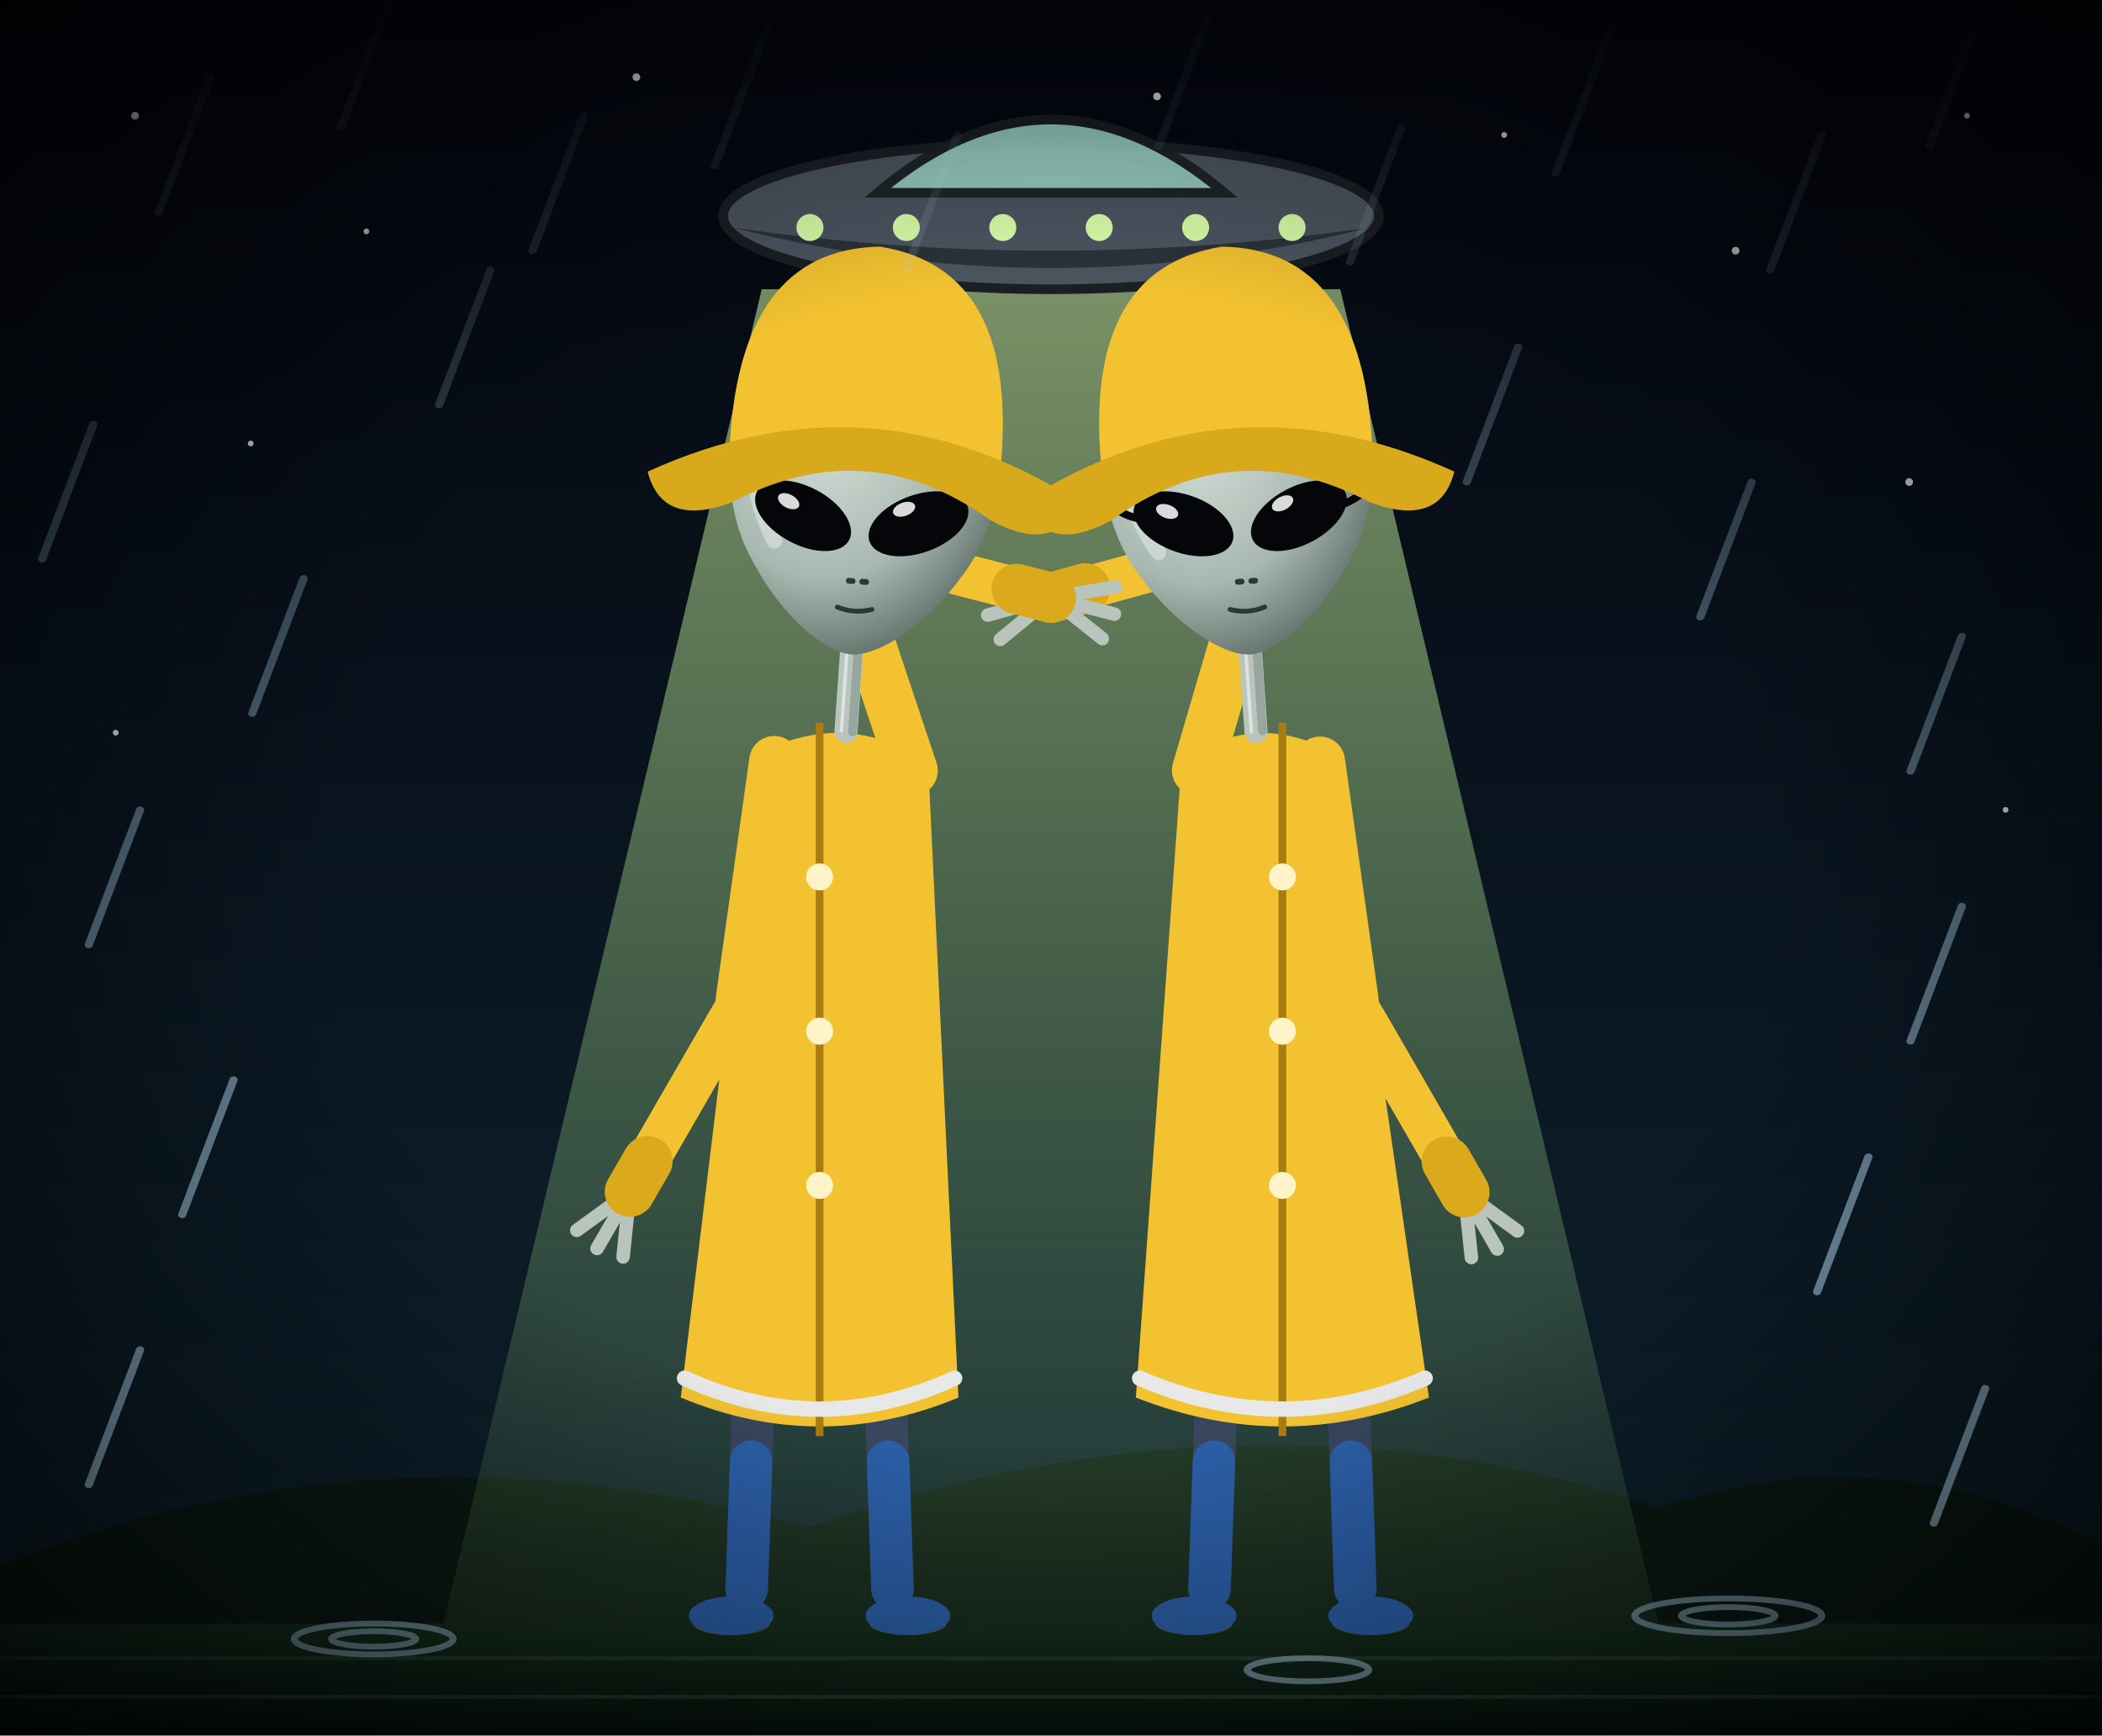
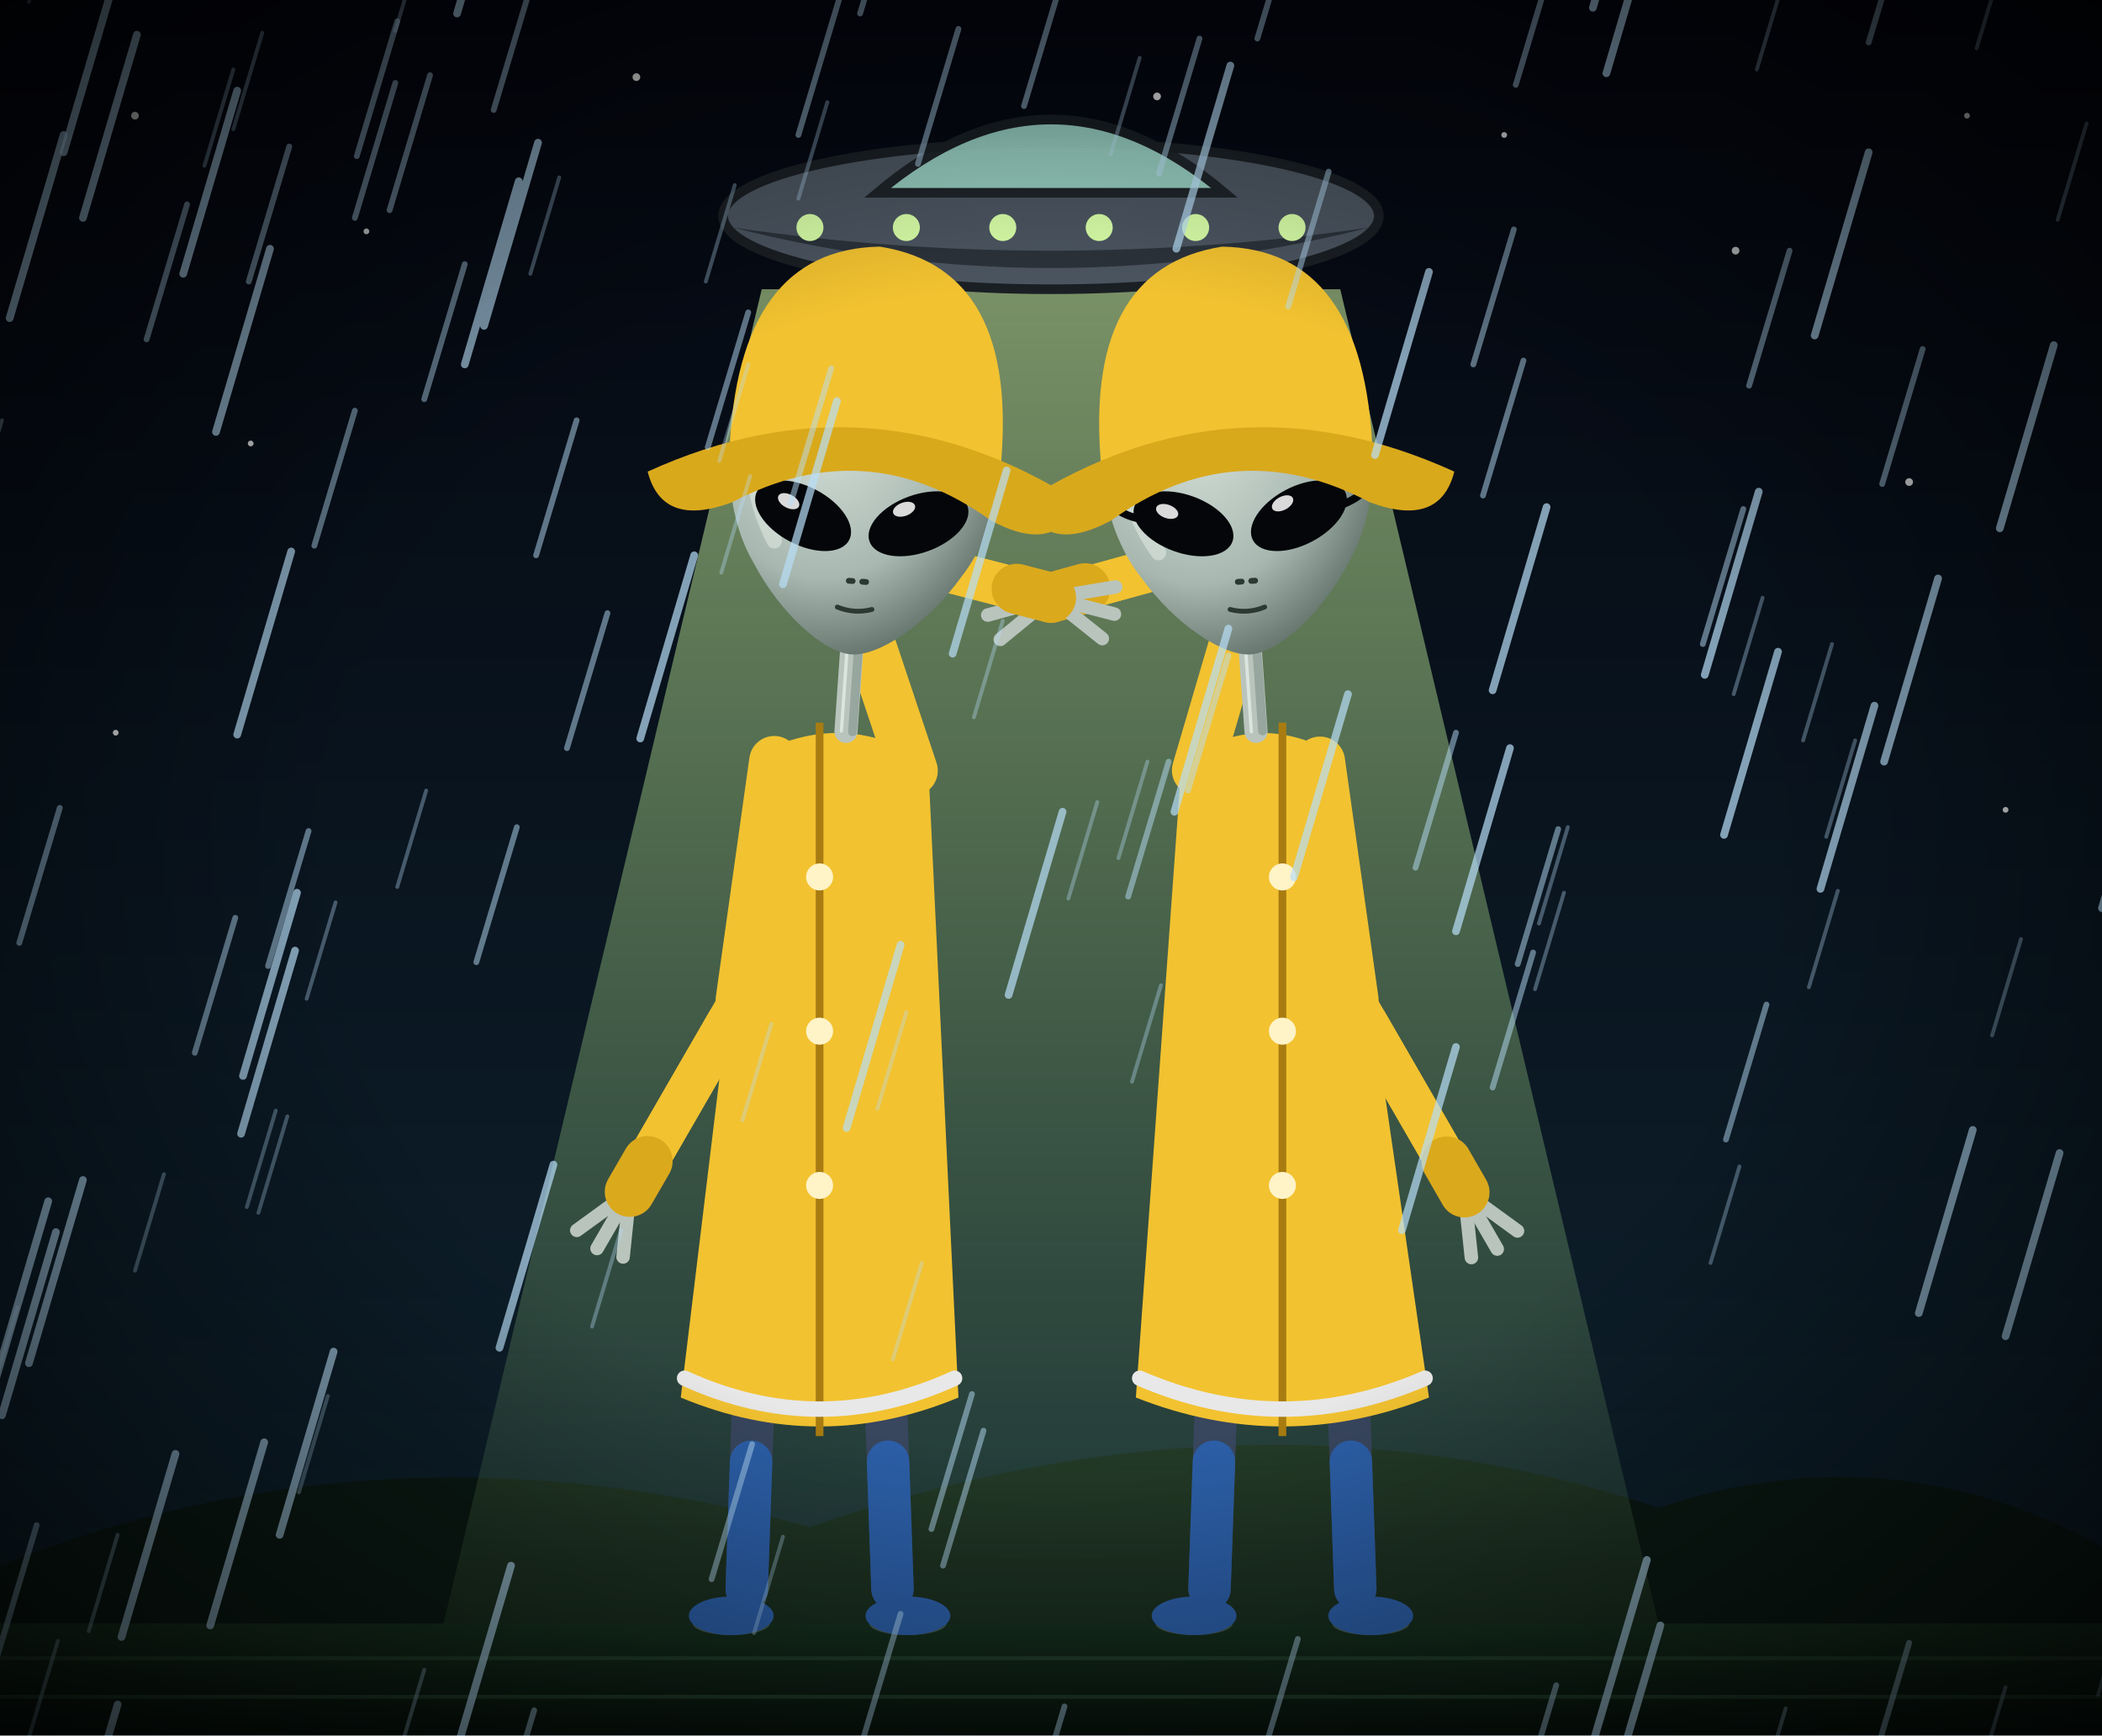
<svg xmlns="http://www.w3.org/2000/svg" viewBox="0 0 1090 900" width="1090" height="900">
  <defs>
    <linearGradient id="wall" x1="0" y1="0" x2="0" y2="1">
      <stop offset="0" stop-color="#050a09" />
      <stop offset="1" stop-color="#132320" />
    </linearGradient>
    <linearGradient id="plastic" x1="0" y1="0" x2="1" y2="0">
      <stop offset="0" stop-color="#cfdad3" />
      <stop offset=".55" stop-color="#a8b8b0" />
      <stop offset="1" stop-color="#5d6f67" />
    </linearGradient>
    <radialGradient id="plastichead" cx=".35" cy=".3" r=".8">
      <stop offset="0" stop-color="#d7e2db" />
      <stop offset=".6" stop-color="#a8b8b0" />
      <stop offset="1" stop-color="#52625b" />
    </radialGradient>
    <linearGradient id="beam" x1="0" y1="0" x2="0" y2="1">
      <stop offset="0" stop-color="#a8ffd8" stop-opacity=".30" />
      <stop offset="1" stop-color="#a8ffd8" stop-opacity="0" />
    </linearGradient>
    <linearGradient id="floor" x1="0" y1="0" x2="0" y2="1">
      <stop offset="0" stop-color="#1c2825" />
      <stop offset="1" stop-color="#0a0f0e" />
    </linearGradient>
    <radialGradient id="vig" cx=".5" cy=".5" r=".75">
      <stop offset=".45" stop-color="#000" stop-opacity="0" />
      <stop offset="1" stop-color="#000" stop-opacity=".85" />
    </radialGradient>
    <radialGradient id="snowg" cx=".35" cy=".3" r=".8">
      <stop offset="0" stop-color="#fff" />
      <stop offset="1" stop-color="#B7C6DA" />
    </radialGradient>
    <radialGradient id="lanternglow" cx=".5" cy=".5" r=".5">
      <stop offset="0" stop-color="#ffe9a0" stop-opacity=".85" />
      <stop offset="1" stop-color="#ffe9a0" stop-opacity="0" />
    </radialGradient>
    <filter id="soft" x="-50%" y="-50%" width="200%" height="200%">
      <feGaussianBlur stdDeviation="3" />
    </filter>
    <filter id="shadow" x="-30%" y="-10%" width="160%" height="130%">
      <feColorMatrix type="matrix" values="0 0 0 0 0  0 0 0 0 0  0 0 0 0 0  0 0 0 .55 0" />
      <feGaussianBlur stdDeviation="7" />
    </filter>
    <filter id="fog" x="-30%" y="-100%" width="160%" height="300%">
      <feGaussianBlur stdDeviation="26" />
    </filter>
    <clipPath id="floorclip">
      <rect y="842" width="1090" height="58" />
    </clipPath>
  </defs>
-   <style>@media (prefers-reduced-motion: no-preference) {@keyframes bob-male {0.00% {transform:rotate(0deg)}72.41% {transform:rotate(0deg)}72.41% {transform:rotate(0deg)}74.02% {transform:rotate(-6deg)}75.63% {transform:rotate(5deg)}77.24% {transform:rotate(-4deg)}78.85% {transform:rotate(3deg)}80.46% {transform:rotate(-1.5deg)}82.07% {transform:rotate(0deg)}100.00% {transform:rotate(0deg)}} .hb-male {animation: bob-male 29s ease-in-out infinite; transform-origin: 0px 236px}@keyframes bob-female {0.00% {transform:rotate(0deg)}65.85% {transform:rotate(0deg)}65.85% {transform:rotate(0deg)}66.99% {transform:rotate(-6deg)}68.13% {transform:rotate(5deg)}69.27% {transform:rotate(-4deg)}70.41% {transform:rotate(3deg)}71.54% {transform:rotate(-1.5deg)}72.68% {transform:rotate(0deg)}100.00% {transform:rotate(0deg)}} .hb-female {animation: bob-female 41s ease-in-out infinite; transform-origin: 0px 236px}}</style>
+   <style>@media (prefers-reduced-motion: no-preference) {@keyframes bob-male {0.00% {transform:rotate(0deg)}72.41% {transform:rotate(0deg)}72.41% {transform:rotate(0deg)}74.02% {transform:rotate(-6deg)}75.63% {transform:rotate(5deg)}77.24% {transform:rotate(-4deg)}78.85% {transform:rotate(3deg)}80.46% {transform:rotate(-1.5deg)}82.07% {transform:rotate(0deg)}100.00% {transform:rotate(0deg)}} .hb-male {animation: bob-male 29s ease-in-out infinite; transform-origin: 0px 236px}@keyframes bob-female {0.00% {transform:rotate(0deg)}65.85% {transform:rotate(0deg)}65.85% {transform:rotate(0deg)}66.99% {transform:rotate(-6deg)}68.13% {transform:rotate(5deg)}69.27% {transform:rotate(-4deg)}70.41% {transform:rotate(3deg)}71.54% {transform:rotate(-1.5deg)}72.68% {transform:rotate(0deg)}100.00% {transform:rotate(0deg)}} .hb-female {animation: bob-female 41s ease-in-out infinite; transform-origin: 0px 236px}@keyframes fall{to{transform:translateY(900px)}} .fall{animation:fall linear infinite}@keyframes sway{from{transform:translateX(-22px)}to{transform:translateX(22px)}} .sway{animation:sway ease-in-out infinite alternate}@keyframes drift{from{transform:translateX(-45px)}to{transform:translateX(45px)}} .drift{animation:drift 11s ease-in-out infinite alternate}@keyframes hover{from{transform:translateY(-5px)}to{transform:translateY(7px)}} .hover{animation:hover 3.6s ease-in-out infinite alternate}@keyframes flash{0%,100%{opacity:0}1%{opacity:.22}3%{opacity:0}5%{opacity:.16}9%{opacity:0}} .flash{animation:flash 13s linear infinite}}</style>
  <defs>
    <linearGradient id="ubeam" x1="0" y1="0" x2="0" y2="1">
      <stop offset="0" stop-color="#d8ffa8" stop-opacity=".55" />
      <stop offset="1" stop-color="#b6ff9a" stop-opacity=".08" />
    </linearGradient>
    <linearGradient id="nsky" x1="0" y1="0" x2="0" y2="1">
      <stop offset="0" stop-color="#04060f" />
      <stop offset="1" stop-color="#0f2430" />
    </linearGradient>
    <linearGradient id="field" x1="0" y1="0" x2="0" y2="1">
      <stop offset="0" stop-color="#16301f" />
      <stop offset="1" stop-color="#07120c" />
    </linearGradient>
  </defs>
  <rect width="1090" height="900" fill="url(#nsky)" />
  <circle cx="70" cy="60" r="2" fill="#fff" opacity=".8" />
  <circle cx="190" cy="120" r="1.5" fill="#fff" opacity=".8" />
  <circle cx="330" cy="40" r="2" fill="#fff" opacity=".8" />
  <circle cx="470" cy="90" r="1.5" fill="#fff" opacity=".8" />
  <circle cx="600" cy="50" r="2" fill="#fff" opacity=".8" />
  <circle cx="780" cy="70" r="1.5" fill="#fff" opacity=".8" />
  <circle cx="900" cy="130" r="2" fill="#fff" opacity=".8" />
  <circle cx="1020" cy="60" r="1.5" fill="#fff" opacity=".8" />
  <circle cx="130" cy="230" r="1.5" fill="#fff" opacity=".8" />
  <circle cx="990" cy="250" r="2" fill="#fff" opacity=".8" />
  <circle cx="60" cy="380" r="1.5" fill="#fff" opacity=".8" />
  <circle cx="1040" cy="420" r="1.5" fill="#fff" opacity=".8" />
  <path d="M 0 812 Q 200 732 420 792 Q 650 712 860 782 Q 980 742 1090 802 L 1090 842 L 0 842 Z" fill="#0b1a14" />
-   <g>
+   <g class="hover">
    <path d="M 395 150 L 695 150 L 860 842 L 230 842 Z" fill="url(#ubeam)" />
    <ellipse cx="545" cy="112" rx="170" ry="38" fill="#4b5560" stroke="#1a1f24" stroke-width="5" />
    <path d="M 455 100 Q 545 24 635 100 Z" fill="#9fd8c9" stroke="#1a1f24" stroke-width="5" opacity=".9" />
    <path d="M 380 118 Q 545 160 710 118 Q 545 142 380 118 Z" fill="#2b323a" />
    <g fill="#d8ffa8">
      <circle cx="420" cy="118" r="7" />
      <circle cx="470" cy="118" r="7" />
      <circle cx="520" cy="118" r="7" />
      <circle cx="570" cy="118" r="7" />
      <circle cx="620" cy="118" r="7" />
      <circle cx="670" cy="118" r="7" />
    </g>
  </g>
  <rect y="842" width="1090" height="58" fill="url(#field)" />
  <g stroke="#2b4d37" stroke-width="2" opacity=".6">
    <path d="M 0 860 H 1090 M 0 880 H 1090" />
  </g>
  <g transform="translate(665 574.8)">
    <path d="M -20.0 0.0 L -33.6 129.3" stroke="#b9c4bd" stroke-width="22" stroke-linecap="round" fill="none" />
    <path d="M -13.8 0.0 L -27.4 129.3" stroke="#76877f" stroke-width="8.4" stroke-linecap="round" fill="none" opacity=".5" />
    <path d="M -24.4 0.0 L -38.0 129.3" stroke="#eaf3ee" stroke-width="3.1" stroke-linecap="round" fill="none" opacity=".7" />
    <path d="M -33.6 129.3 L -37.8 249.2" stroke="#b9c4bd" stroke-width="16" stroke-linecap="round" fill="none" />
    <path d="M -29.1 129.3 L -33.3 249.2" stroke="#76877f" stroke-width="6.1" stroke-linecap="round" fill="none" opacity=".5" />
    <path d="M -36.8 129.3 L -41.0 249.2" stroke="#eaf3ee" stroke-width="2.2" stroke-linecap="round" fill="none" opacity=".7" />
    <path d="M -41.6 129.3 Q -33.6 134.3 -25.6 129.3" stroke="#46544e" stroke-width="2.2" fill="none" opacity=".7" />
    <ellipse cx="-45.8" cy="263.2" rx="20" ry="8" fill="#b9c4bd" />
    <ellipse cx="-45.8" cy="267.2" rx="20" ry="6" fill="#76877f" opacity=".5" />
    <path d="M 20.0 0.0 L 33.6 129.3" stroke="#b9c4bd" stroke-width="22" stroke-linecap="round" fill="none" />
    <path d="M 26.2 0.0 L 39.7 129.3" stroke="#76877f" stroke-width="8.4" stroke-linecap="round" fill="none" opacity=".5" />
    <path d="M 15.6 0.0 L 29.2 129.3" stroke="#eaf3ee" stroke-width="3.1" stroke-linecap="round" fill="none" opacity=".7" />
    <path d="M 33.6 129.3 L 37.8 249.2" stroke="#b9c4bd" stroke-width="16" stroke-linecap="round" fill="none" />
    <path d="M 38.1 129.3 L 42.3 249.2" stroke="#76877f" stroke-width="6.1" stroke-linecap="round" fill="none" opacity=".5" />
    <path d="M 30.4 129.3 L 34.6 249.2" stroke="#eaf3ee" stroke-width="2.2" stroke-linecap="round" fill="none" opacity=".7" />
    <path d="M 25.6 129.3 Q 33.6 134.3 41.6 129.3" stroke="#46544e" stroke-width="2.2" fill="none" opacity=".7" />
    <ellipse cx="45.8" cy="263.2" rx="20" ry="8" fill="#b9c4bd" />
    <ellipse cx="45.8" cy="267.2" rx="20" ry="6" fill="#76877f" opacity=".5" />
    <path d="M -44.3 -175.3 Q -14.2 -203.5 19.5 -179.8 Q 20.1 -110.8 20.1 -110.8 Q 44.0 -40 40 40 Q 0 66 -40 40 Q -44 -40 -27.8 -109.1 Q -27.8 -109.1 -44.3 -175.3 Z" fill="url(#plastic)" />
    <path d="M -27.8 -107.9 Q -3.8 -102.9 20.2 -107.9" stroke="#46544e" stroke-width="2.2" fill="none" opacity=".7" />
    <path d="M -44.3 -175.3 L -9.1 -295.3" stroke="#b9c4bd" stroke-width="15" stroke-linecap="round" fill="none" />
    <path d="M -40.1 -175.3 L -4.9 -295.3" stroke="#76877f" stroke-width="5.7" stroke-linecap="round" fill="none" opacity=".5" />
    <path d="M -47.3 -175.3 L -12.1 -295.3" stroke="#eaf3ee" stroke-width="2.1" stroke-linecap="round" fill="none" opacity=".7" />
    <path d="M -9.1 -295.3 L -120.0 -264.8" stroke="#b9c4bd" stroke-width="12" stroke-linecap="round" fill="none" />
    <path d="M -5.8 -295.3 L -116.6 -264.8" stroke="#76877f" stroke-width="4.6" stroke-linecap="round" fill="none" opacity=".5" />
    <path d="M -11.5 -295.3 L -122.4 -264.8" stroke="#eaf3ee" stroke-width="1.7" stroke-linecap="round" fill="none" opacity=".7" />
    <path d="M -16.1 -295.3 Q -9.1 -290.3 -2.1 -295.3" stroke="#46544e" stroke-width="2.2" fill="none" opacity=".7" />
    <path d="M 19.5 -179.8 L 36.9 -56.0" stroke="#b9c4bd" stroke-width="15" stroke-linecap="round" fill="none" />
    <path d="M 23.7 -179.8 L 41.1 -56.0" stroke="#76877f" stroke-width="5.7" stroke-linecap="round" fill="none" opacity=".5" />
    <path d="M 16.5 -179.8 L 33.9 -56.0" stroke="#eaf3ee" stroke-width="2.1" stroke-linecap="round" fill="none" opacity=".7" />
    <path d="M 36.9 -56.0 L 94.4 43.6" stroke="#b9c4bd" stroke-width="12" stroke-linecap="round" fill="none" />
    <path d="M 40.3 -56.0 L 97.8 43.6" stroke="#76877f" stroke-width="4.6" stroke-linecap="round" fill="none" opacity=".5" />
    <path d="M 34.5 -56.0 L 92.0 43.6" stroke="#eaf3ee" stroke-width="1.7" stroke-linecap="round" fill="none" opacity=".7" />
    <path d="M 29.9 -56.0 Q 36.9 -51.0 43.9 -56.0" stroke="#46544e" stroke-width="2.2" fill="none" opacity=".7" />
    <path d="M -120.0 -264.8 L -146.3 -243.2" stroke="#b9c4bd" stroke-width="7" stroke-linecap="round" fill="none" />
    <path d="M -120.0 -264.8 L -152.8 -255.8" stroke="#b9c4bd" stroke-width="7" stroke-linecap="round" fill="none" />
    <path d="M -120.0 -264.8 L -153.6 -269.9" stroke="#b9c4bd" stroke-width="7" stroke-linecap="round" fill="none" />
    <circle cx="-120.0" cy="-264.8" r="7" fill="#b9c4bd" />
    <path d="M 94.4 43.6 L 121.9 63.6" stroke="#b9c4bd" stroke-width="7" stroke-linecap="round" fill="none" />
    <path d="M 94.4 43.6 L 111.4 73.0" stroke="#b9c4bd" stroke-width="7" stroke-linecap="round" fill="none" />
    <path d="M 94.4 43.6 L 98.0 77.4" stroke="#b9c4bd" stroke-width="7" stroke-linecap="round" fill="none" />
    <circle cx="94.4" cy="43.6" r="7" fill="#b9c4bd" />
    <path d="M -20.0 0.0 L -33.6 129.3" stroke="#38465e" stroke-width="28" stroke-linecap="round" fill="none" />
    <path d="M -33.6 129.3 L -37.8 249.2" stroke="#38465e" stroke-width="22" stroke-linecap="round" fill="none" />
    <path d="M 20.0 0.0 L 33.6 129.3" stroke="#38465e" stroke-width="28" stroke-linecap="round" fill="none" />
    <path d="M 33.6 129.3 L 37.8 249.2" stroke="#38465e" stroke-width="22" stroke-linecap="round" fill="none" />
    <path d="M -35.5 183.3 L -37.8 249.2" stroke="#2c5fa8" stroke-width="22" stroke-linecap="round" fill="none" />
    <ellipse cx="-45.8" cy="263.2" rx="22" ry="10" fill="#2c5fa8" />
    <path d="M 35.5 183.3 L 37.8 249.2" stroke="#2c5fa8" stroke-width="22" stroke-linecap="round" fill="none" />
    <ellipse cx="45.8" cy="263.2" rx="22" ry="10" fill="#2c5fa8" />
    <path d="M -44.3 -175.3 L -9.1 -295.3" stroke="#f2c230" stroke-width="26" stroke-linecap="round" fill="none" />
    <path d="M -9.1 -295.3 L -120.0 -264.8" stroke="#f2c230" stroke-width="22" stroke-linecap="round" fill="none" />
    <path d="M -22.4 -291.6 L -120.0 -264.8" stroke="#f2c230" stroke-width="22" stroke-linecap="round" fill="none" />
    <path d="M -102.3 -269.7 L -120.0 -264.8" stroke="#dba91c" stroke-width="26" stroke-linecap="round" fill="none" />
    <path d="M 19.5 -179.8 L 36.9 -56.0" stroke="#f2c230" stroke-width="26" stroke-linecap="round" fill="none" />
    <path d="M 36.9 -56.0 L 94.4 43.6" stroke="#f2c230" stroke-width="22" stroke-linecap="round" fill="none" />
    <path d="M 43.8 -44.1 L 94.4 43.6" stroke="#f2c230" stroke-width="22" stroke-linecap="round" fill="none" />
    <path d="M 85.2 27.6 L 94.4 43.6" stroke="#dba91c" stroke-width="26" stroke-linecap="round" fill="none" />
    <path d="M -52.3 -179.3 Q -14.5 -207.5 27.5 -183.8 L 76.0 150 Q 0 180 -76.0 150 Z" fill="#f2c230" />
    <path d="M 0 -200 V 170" stroke="#a87c10" stroke-width="4" fill="none" />
    <g fill="#fff3c8">
      <circle cx="0" cy="-120" r="7" />
      <circle cx="0" cy="-40" r="7" />
      <circle cx="0" cy="40" r="7" />
    </g>
    <path d="M -74 140 Q 0 172 74 140" stroke="#e8e8e8" stroke-width="8" fill="none" stroke-linecap="round" />
    <g transform="translate(-13.7 -195.5) rotate(-4.0) translate(0 -236)">
      <g class="hb hb-female">
        <path d="M 0.0 236.0 L 0.0 190.0" stroke="#b9c4bd" stroke-width="12" stroke-linecap="round" fill="none" />
        <path d="M 3.4 236.0 L 3.4 190.0" stroke="#76877f" stroke-width="4.6" stroke-linecap="round" fill="none" opacity=".5" />
        <path d="M -2.4 236.0 L -2.4 190.0" stroke="#eaf3ee" stroke-width="1.7" stroke-linecap="round" fill="none" opacity=".7" />
        <path d="M 0 22 C 74 22 84 108 54 152 C 38 178 14 196 0 196 C -14 196 -38 178 -54 152 C -84 108 -74 22 0 22 Z" fill="url(#plastichead)" />
        <path d="M -50 60 Q -68 100 -44 140" stroke="#eaf3ee" stroke-width="8" stroke-linecap="round" fill="none" opacity=".45" />
        <g fill="#04060a">
          <ellipse cx="-30" cy="126" rx="27" ry="15" transform="rotate(24 -30 126)" />
          <ellipse cx="30" cy="126" rx="27" ry="15" transform="rotate(-24 30 126)" />
        </g>
        <g fill="#fff" opacity=".85">
          <ellipse cx="-38" cy="119" rx="6" ry="3.5" transform="rotate(24 -38 119)" />
          <ellipse cx="22" cy="119" rx="6" ry="3.5" transform="rotate(-24 22 119)" />
        </g>
        <path d="M -4 158 h 2 M 3 158 h 2" stroke="#2c3833" stroke-width="3" stroke-linecap="round" />
        <path d="M -9 172 Q 0 175 9 172" stroke="#2c3833" stroke-width="2.5" fill="none" stroke-linecap="round" />
        <path d="M -52 122 q -14 -4 -18 -14 M 52 122 q 14 -4 18 -14" stroke="#04060a" stroke-width="4" stroke-linecap="round" fill="none" />
        <circle cx="0" cy="36" r="7" fill="#f2b632" />
        <g transform="translate(0 96) scale(1.6) translate(0 -100)">
          <path d="M -44 100 Q -46 34 0 30 Q 46 34 44 100 Q 0 84 -44 100 Z" fill="#f2c230" />
          <path d="M -70 108 Q 0 70 70 108 Q 64 126 42 116 Q 0 90 -42 116 Q -64 126 -70 108 Z" fill="#d9a91c" />
        </g>
      </g>
    </g>
  </g>
  <g transform="translate(425 574.8)">
    <path d="M 20.0 0.0 L 33.6 129.3" stroke="#b9c4bd" stroke-width="22" stroke-linecap="round" fill="none" />
    <path d="M 26.2 0.0 L 39.7 129.3" stroke="#76877f" stroke-width="8.4" stroke-linecap="round" fill="none" opacity=".5" />
    <path d="M 15.6 0.0 L 29.2 129.3" stroke="#eaf3ee" stroke-width="3.1" stroke-linecap="round" fill="none" opacity=".7" />
    <path d="M 33.6 129.3 L 37.8 249.2" stroke="#b9c4bd" stroke-width="16" stroke-linecap="round" fill="none" />
    <path d="M 38.1 129.3 L 42.3 249.2" stroke="#76877f" stroke-width="6.1" stroke-linecap="round" fill="none" opacity=".5" />
    <path d="M 30.4 129.3 L 34.6 249.2" stroke="#eaf3ee" stroke-width="2.2" stroke-linecap="round" fill="none" opacity=".7" />
    <path d="M 25.6 129.3 Q 33.6 134.3 41.6 129.3" stroke="#46544e" stroke-width="2.2" fill="none" opacity=".7" />
    <ellipse cx="45.8" cy="263.2" rx="20" ry="8" fill="#b9c4bd" />
    <ellipse cx="45.8" cy="267.2" rx="20" ry="6" fill="#76877f" opacity=".5" />
    <path d="M -20.0 0.0 L -33.6 129.3" stroke="#b9c4bd" stroke-width="22" stroke-linecap="round" fill="none" />
    <path d="M -13.8 0.0 L -27.4 129.3" stroke="#76877f" stroke-width="8.4" stroke-linecap="round" fill="none" opacity=".5" />
    <path d="M -24.4 0.0 L -38.0 129.3" stroke="#eaf3ee" stroke-width="3.1" stroke-linecap="round" fill="none" opacity=".7" />
    <path d="M -33.6 129.3 L -37.8 249.2" stroke="#b9c4bd" stroke-width="16" stroke-linecap="round" fill="none" />
    <path d="M -29.1 129.3 L -33.3 249.2" stroke="#76877f" stroke-width="6.1" stroke-linecap="round" fill="none" opacity=".5" />
    <path d="M -36.8 129.3 L -41.0 249.2" stroke="#eaf3ee" stroke-width="2.2" stroke-linecap="round" fill="none" opacity=".7" />
    <path d="M -41.6 129.3 Q -33.6 134.3 -25.6 129.3" stroke="#46544e" stroke-width="2.2" fill="none" opacity=".7" />
    <ellipse cx="-45.8" cy="263.2" rx="20" ry="8" fill="#b9c4bd" />
    <ellipse cx="-45.8" cy="267.2" rx="20" ry="6" fill="#76877f" opacity=".5" />
    <path d="M -23.5 -180.1 Q 14.2 -203.5 48.3 -175.1 Q 29.8 -109.0 29.8 -109.0 Q 40.0 -40 36 40 Q 0 66 -36 40 Q -40 -40 -22.1 -110.8 Q -22.1 -110.8 -23.5 -180.1 Z" fill="url(#plastic)" />
    <path d="M -22.2 -107.9 Q 3.8 -102.9 29.8 -107.9" stroke="#46544e" stroke-width="2.2" fill="none" opacity=".7" />
    <path d="M 48.3 -175.1 L 8.7 -293.6" stroke="#b9c4bd" stroke-width="15" stroke-linecap="round" fill="none" />
    <path d="M 52.5 -175.1 L 12.9 -293.6" stroke="#76877f" stroke-width="5.7" stroke-linecap="round" fill="none" opacity=".5" />
    <path d="M 45.3 -175.1 L 5.7 -293.6" stroke="#eaf3ee" stroke-width="2.1" stroke-linecap="round" fill="none" opacity=".7" />
    <path d="M 8.7 -293.6 L 120.0 -264.8" stroke="#b9c4bd" stroke-width="12" stroke-linecap="round" fill="none" />
    <path d="M 12.0 -293.6 L 123.4 -264.8" stroke="#76877f" stroke-width="4.6" stroke-linecap="round" fill="none" opacity=".5" />
    <path d="M 6.3 -293.6 L 117.6 -264.8" stroke="#eaf3ee" stroke-width="1.7" stroke-linecap="round" fill="none" opacity=".7" />
    <path d="M 1.7 -293.6 Q 8.7 -288.6 15.7 -293.6" stroke="#46544e" stroke-width="2.2" fill="none" opacity=".7" />
    <path d="M -23.5 -180.1 L -40.9 -56.3" stroke="#b9c4bd" stroke-width="15" stroke-linecap="round" fill="none" />
    <path d="M -19.3 -180.1 L -36.7 -56.3" stroke="#76877f" stroke-width="5.7" stroke-linecap="round" fill="none" opacity=".5" />
    <path d="M -26.5 -180.1 L -43.9 -56.3" stroke="#eaf3ee" stroke-width="2.1" stroke-linecap="round" fill="none" opacity=".7" />
    <path d="M -40.9 -56.3 L -98.4 43.3" stroke="#b9c4bd" stroke-width="12" stroke-linecap="round" fill="none" />
    <path d="M -37.5 -56.3 L -95.0 43.3" stroke="#76877f" stroke-width="4.6" stroke-linecap="round" fill="none" opacity=".5" />
    <path d="M -43.3 -56.3 L -100.8 43.3" stroke="#eaf3ee" stroke-width="1.7" stroke-linecap="round" fill="none" opacity=".7" />
    <path d="M -47.9 -56.3 Q -40.9 -51.3 -33.9 -56.3" stroke="#46544e" stroke-width="2.2" fill="none" opacity=".7" />
    <path d="M 120.0 -264.8 L 153.5 -270.4" stroke="#b9c4bd" stroke-width="7" stroke-linecap="round" fill="none" />
    <path d="M 120.0 -264.8 L 152.9 -256.3" stroke="#b9c4bd" stroke-width="7" stroke-linecap="round" fill="none" />
    <path d="M 120.0 -264.8 L 146.6 -243.6" stroke="#b9c4bd" stroke-width="7" stroke-linecap="round" fill="none" />
    <circle cx="120.0" cy="-264.8" r="7" fill="#b9c4bd" />
    <path d="M -98.4 43.3 L -101.9 77.1" stroke="#b9c4bd" stroke-width="7" stroke-linecap="round" fill="none" />
    <path d="M -98.4 43.3 L -115.4 72.7" stroke="#b9c4bd" stroke-width="7" stroke-linecap="round" fill="none" />
    <path d="M -98.4 43.3 L -125.9 63.3" stroke="#b9c4bd" stroke-width="7" stroke-linecap="round" fill="none" />
    <circle cx="-98.4" cy="43.3" r="7" fill="#b9c4bd" />
    <path d="M 20.0 0.0 L 33.6 129.3" stroke="#38465e" stroke-width="28" stroke-linecap="round" fill="none" />
    <path d="M 33.6 129.3 L 37.8 249.2" stroke="#38465e" stroke-width="22" stroke-linecap="round" fill="none" />
    <path d="M -20.0 0.0 L -33.6 129.3" stroke="#38465e" stroke-width="28" stroke-linecap="round" fill="none" />
    <path d="M -33.6 129.3 L -37.8 249.2" stroke="#38465e" stroke-width="22" stroke-linecap="round" fill="none" />
    <path d="M 35.5 183.3 L 37.8 249.2" stroke="#2c5fa8" stroke-width="22" stroke-linecap="round" fill="none" />
    <ellipse cx="45.8" cy="263.2" rx="22" ry="10" fill="#2c5fa8" />
    <path d="M -35.5 183.3 L -37.8 249.2" stroke="#2c5fa8" stroke-width="22" stroke-linecap="round" fill="none" />
    <ellipse cx="-45.8" cy="263.2" rx="22" ry="10" fill="#2c5fa8" />
    <path d="M 48.3 -175.1 L 8.7 -293.6" stroke="#f2c230" stroke-width="26" stroke-linecap="round" fill="none" />
    <path d="M 8.7 -293.6 L 120.0 -264.8" stroke="#f2c230" stroke-width="22" stroke-linecap="round" fill="none" />
    <path d="M 22.0 -290.1 L 120.0 -264.8" stroke="#f2c230" stroke-width="22" stroke-linecap="round" fill="none" />
    <path d="M 102.2 -269.4 L 120.0 -264.8" stroke="#dba91c" stroke-width="26" stroke-linecap="round" fill="none" />
    <path d="M -23.5 -180.1 L -40.9 -56.3" stroke="#f2c230" stroke-width="26" stroke-linecap="round" fill="none" />
    <path d="M -40.9 -56.3 L -98.4 43.3" stroke="#f2c230" stroke-width="22" stroke-linecap="round" fill="none" />
    <path d="M -47.8 -44.3 L -98.4 43.3" stroke="#f2c230" stroke-width="22" stroke-linecap="round" fill="none" />
    <path d="M -89.2 27.4 L -98.4 43.3" stroke="#dba91c" stroke-width="26" stroke-linecap="round" fill="none" />
    <path d="M -31.5 -184.1 Q 14.5 -207.5 56.3 -179.1 L 72.0 150 Q 0 180 -72.0 150 Z" fill="#f2c230" />
    <path d="M 0 -200 V 170" stroke="#a87c10" stroke-width="4" fill="none" />
    <g fill="#fff3c8">
      <circle cx="0" cy="-120" r="7" />
      <circle cx="0" cy="-40" r="7" />
      <circle cx="0" cy="40" r="7" />
    </g>
    <path d="M -70 140 Q 0 172 70 140" stroke="#e8e8e8" stroke-width="8" fill="none" stroke-linecap="round" />
    <g transform="translate(13.7 -195.5) rotate(4.0) translate(0 -236)">
      <g class="hb hb-male">
        <path d="M 0.0 236.0 L 0.0 190.0" stroke="#b9c4bd" stroke-width="12" stroke-linecap="round" fill="none" />
        <path d="M 3.4 236.0 L 3.4 190.0" stroke="#76877f" stroke-width="4.6" stroke-linecap="round" fill="none" opacity=".5" />
        <path d="M -2.4 236.0 L -2.4 190.0" stroke="#eaf3ee" stroke-width="1.7" stroke-linecap="round" fill="none" opacity=".7" />
        <path d="M 0 22 C 74 22 84 108 54 152 C 38 178 14 196 0 196 C -14 196 -38 178 -54 152 C -84 108 -74 22 0 22 Z" fill="url(#plastichead)" />
        <path d="M -50 60 Q -68 100 -44 140" stroke="#eaf3ee" stroke-width="8" stroke-linecap="round" fill="none" opacity=".45" />
        <g fill="#04060a">
          <ellipse cx="-30" cy="126" rx="27" ry="15" transform="rotate(24 -30 126)" />
          <ellipse cx="30" cy="126" rx="27" ry="15" transform="rotate(-24 30 126)" />
        </g>
        <g fill="#fff" opacity=".85">
          <ellipse cx="-38" cy="119" rx="6" ry="3.5" transform="rotate(24 -38 119)" />
          <ellipse cx="22" cy="119" rx="6" ry="3.5" transform="rotate(-24 22 119)" />
        </g>
        <path d="M -4 158 h 2 M 3 158 h 2" stroke="#2c3833" stroke-width="3" stroke-linecap="round" />
        <path d="M -9 172 Q 0 175 9 172" stroke="#2c3833" stroke-width="2.5" fill="none" stroke-linecap="round" />
        <g transform="translate(0 96) scale(1.6) translate(0 -100)">
          <path d="M -44 100 Q -46 34 0 30 Q 46 34 44 100 Q 0 84 -44 100 Z" fill="#f2c230" />
          <path d="M -70 108 Q 0 70 70 108 Q 64 126 42 116 Q 0 90 -42 116 Q -64 126 -70 108 Z" fill="#d9a91c" />
        </g>
      </g>
    </g>
  </g>
-   <g transform="scale(1.211111 1)">
-     <defs>
-       <linearGradient id="rain-s" x1="0" y1="0" x2="0" y2="1">
-         <stop offset="0" stop-color="#B8DEF8" stop-opacity="0" />
-         <stop offset="1" stop-color="#B8DEF8" stop-opacity=".75" />
-       </linearGradient>
-     </defs>
-     <g stroke="url(#rain-s)" stroke-width="3.5" stroke-linecap="round" fill="none">
-       <path d="M 90 40 l -22 70 M 170 -10 l -24 76 M 250 60 l -22 70 M 330 10 l -24 76 M 410 70 l -22 70 M 520 0 l -24 76 M 600 66 l -22 70 M 690 14 l -24 76 M 780 70 l -22 70 M 850 0 l -24 76 M 40 220 l -22 70 M 130 300 l -22 70 M 750 250 l -22 70 M 840 330 l -22 70 M 60 420 l -22 70 M 840 470 l -22 70 M 100 560 l -22 70 M 800 600 l -22 70 M 60 700 l -22 70 M 850 720 l -22 70 M 210 140 l -22 70 M 650 180 l -22 70" />
-     </g>
-     <g fill="none" stroke="#B8DEF8" stroke-width="3" opacity=".55">
-       <ellipse cx="160" cy="850" rx="34" ry="8" />
-       <ellipse cx="160" cy="850" rx="18" ry="4" />
-       <ellipse cx="740" cy="838" rx="40" ry="9" />
-       <ellipse cx="740" cy="838" rx="20" ry="4.5" />
-       <ellipse cx="560" cy="866" rx="26" ry="6" />
+   <g class="fall" style="animation-duration:1.5s;animation-delay:-1.012s">
+     <g>
+       <path d="M 926 886 l -15 50M 1146 877 l -15 50M 953 462 l -15 50M 1040 875 l -15 50M 388 189 l -15 50M 1048 487 l -15 50M 381 96 l -15 50M 914 310 l -15 50M 290 92 l -15 50M 1103 829 l -15 50M 85 609 l -15 50M 811 463 l -15 50M 322 638 l -15 50M 30 851 l -15 50M 1082 64 l -15 50M 121 36 l -15 50M 389 247 l -15 50M 61 796 l -15 50M 950 334 l -15 50M 902 605 l -15 50M 400 531 l -15 50M 478 655 l -15 50M 602 511 l -15 50M 9 678 l -15 50M 174 468 l -15 50M 569 416 l -15 50M 1128 860 l -15 50M 170 724 l -15 50M 520 322 l -15 50M 470 525 l -15 50M 591 30 l -15 50M 143 576 l -15 50M 221 410 l -15 50M 220 866 l -15 50M 595 395 l -15 50M 136 17 l -15 50M 1 218 l -15 50M 429 53 l -15 50M 962 384 l -15 50M 813 429 l -15 50M 149 579 l -15 50M 406 797 l -15 50" stroke="#b8def8" stroke-width="2" stroke-linecap="round" opacity="0.35" fill="none" />
+     </g>
+     <g transform="translate(0 -900)">
+       <path d="M 926 886 l -15 50M 1146 877 l -15 50M 953 462 l -15 50M 1040 875 l -15 50M 388 189 l -15 50M 1048 487 l -15 50M 381 96 l -15 50M 914 310 l -15 50M 290 92 l -15 50M 1103 829 l -15 50M 85 609 l -15 50M 811 463 l -15 50M 322 638 l -15 50M 30 851 l -15 50M 1082 64 l -15 50M 121 36 l -15 50M 389 247 l -15 50M 61 796 l -15 50M 950 334 l -15 50M 902 605 l -15 50M 400 531 l -15 50M 478 655 l -15 50M 602 511 l -15 50M 9 678 l -15 50M 174 468 l -15 50M 569 416 l -15 50M 1128 860 l -15 50M 170 724 l -15 50M 520 322 l -15 50M 470 525 l -15 50M 591 30 l -15 50M 143 576 l -15 50M 221 410 l -15 50M 220 866 l -15 50M 595 395 l -15 50M 136 17 l -15 50M 1 218 l -15 50M 429 53 l -15 50M 962 384 l -15 50M 813 429 l -15 50M 149 579 l -15 50M 406 797 l -15 50" stroke="#b8def8" stroke-width="2" stroke-linecap="round" opacity="0.35" fill="none" />
+     </g>
+   </g>
+   <g class="fall" style="animation-duration:1.1s;animation-delay:-0.564s">
+     <g>
+       <path d="M 689 89 l -21 70M 637 340 l -21 70M 31 419 l -21 70M 241 137 l -21 70M 504 723 l -21 70M 206 11 l -21 70M 122 476 l -21 70M 997 181 l -21 70M 1145 192 l -21 70M 916 521 l -21 70M 390 749 l -21 70M 268 429 l -21 70M 785 119 l -21 70M 808 430 l -21 70M 435 0 l -21 70M 552 885 l -21 70M 622 20 l -21 70M 431 191 l -21 70M 807 874 l -21 70M 205 43 l -21 70M 299 218 l -21 70M 904 264 l -21 70M 19 791 l -21 70M 673 850 l -21 70M 606 395 l -21 70M 150 76 l -21 70M 184 213 l -21 70M 497 15 l -21 70M 755 380 l -21 70M 928 130 l -21 70M 990 852 l -21 70M 277 887 l -21 70M 790 187 l -21 70M 315 318 l -21 70M 467 837 l -21 70M 510 742 l -21 70M 388 162 l -21 70M 1134 201 l -21 70M 795 494 l -21 70M 160 431 l -21 70M 97 106 l -21 70M 223 39 l -21 70" stroke="#b8def8" stroke-width="3" stroke-linecap="round" opacity="0.5" fill="none" />
+     </g>
+     <g transform="translate(0 -900)">
+       <path d="M 689 89 l -21 70M 637 340 l -21 70M 31 419 l -21 70M 241 137 l -21 70M 504 723 l -21 70M 206 11 l -21 70M 122 476 l -21 70M 997 181 l -21 70M 1145 192 l -21 70M 916 521 l -21 70M 390 749 l -21 70M 268 429 l -21 70M 785 119 l -21 70M 808 430 l -21 70M 435 0 l -21 70M 552 885 l -21 70M 622 20 l -21 70M 431 191 l -21 70M 807 874 l -21 70M 205 43 l -21 70M 299 218 l -21 70M 904 264 l -21 70M 19 791 l -21 70M 673 850 l -21 70M 606 395 l -21 70M 150 76 l -21 70M 184 213 l -21 70M 497 15 l -21 70M 755 380 l -21 70M 928 130 l -21 70M 990 852 l -21 70M 277 887 l -21 70M 790 187 l -21 70M 315 318 l -21 70M 467 837 l -21 70M 510 742 l -21 70M 388 162 l -21 70M 1134 201 l -21 70M 795 494 l -21 70M 160 431 l -21 70M 97 106 l -21 70M 223 39 l -21 70" stroke="#b8def8" stroke-width="3" stroke-linecap="round" opacity="0.5" fill="none" />
+     </g>
+   </g>
+   <g class="fall" style="animation-duration:0.8s;animation-delay:-0.058s">
+     <g>
+       <path d="M 522 244 l -28 95M 802 263 l -28 95M 861 843 l -28 95M 1005 300 l -28 95M 1065 179 l -28 95M 140 129 l -28 95M 467 490 l -28 95M 1145 669 l -28 95M 151 286 l -28 95M 434 208 l -28 95M 33 70 l -28 95M 551 421 l -28 95M 912 255 l -28 95M 123 47 l -28 95M 360 288 l -28 95M 755 543 l -28 95M 269 94 l -28 95M 741 141 l -28 95M 922 338 l -28 95M 1068 598 l -28 95M 287 604 l -28 95M 71 18 l -28 95M 972 366 l -28 95M 638 34 l -28 95M 43 612 l -28 95M 153 493 l -28 95M 137 748 l -28 95M 637 326 l -28 95M 279 74 l -28 95M 154 463 l -28 95M 1118 376 l -28 95M 91 754 l -28 95M 265 812 l -28 95M 699 360 l -28 95M 173 701 l -28 95M 969 79 l -28 95M 854 809 l -28 95M 61 884 l -28 95M 1023 586 l -28 95M 29 639 l -28 95M 783 388 l -28 95M 25 623 l -28 95" stroke="#b8def8" stroke-width="4" stroke-linecap="round" opacity="0.7" fill="none" />
+     </g>
+     <g transform="translate(0 -900)">
+       <path d="M 522 244 l -28 95M 802 263 l -28 95M 861 843 l -28 95M 1005 300 l -28 95M 1065 179 l -28 95M 140 129 l -28 95M 467 490 l -28 95M 1145 669 l -28 95M 151 286 l -28 95M 434 208 l -28 95M 33 70 l -28 95M 551 421 l -28 95M 912 255 l -28 95M 123 47 l -28 95M 360 288 l -28 95M 755 543 l -28 95M 269 94 l -28 95M 741 141 l -28 95M 922 338 l -28 95M 1068 598 l -28 95M 287 604 l -28 95M 71 18 l -28 95M 972 366 l -28 95M 638 34 l -28 95M 43 612 l -28 95M 153 493 l -28 95M 137 748 l -28 95M 637 326 l -28 95M 279 74 l -28 95M 154 463 l -28 95M 1118 376 l -28 95M 91 754 l -28 95M 265 812 l -28 95M 699 360 l -28 95M 173 701 l -28 95M 969 79 l -28 95M 854 809 l -28 95M 61 884 l -28 95M 1023 586 l -28 95M 29 639 l -28 95M 783 388 l -28 95M 25 623 l -28 95" stroke="#b8def8" stroke-width="4" stroke-linecap="round" opacity="0.7" fill="none" />
    </g>
  </g>
  <rect width="1090" height="900" fill="url(#vig)" />
</svg>
